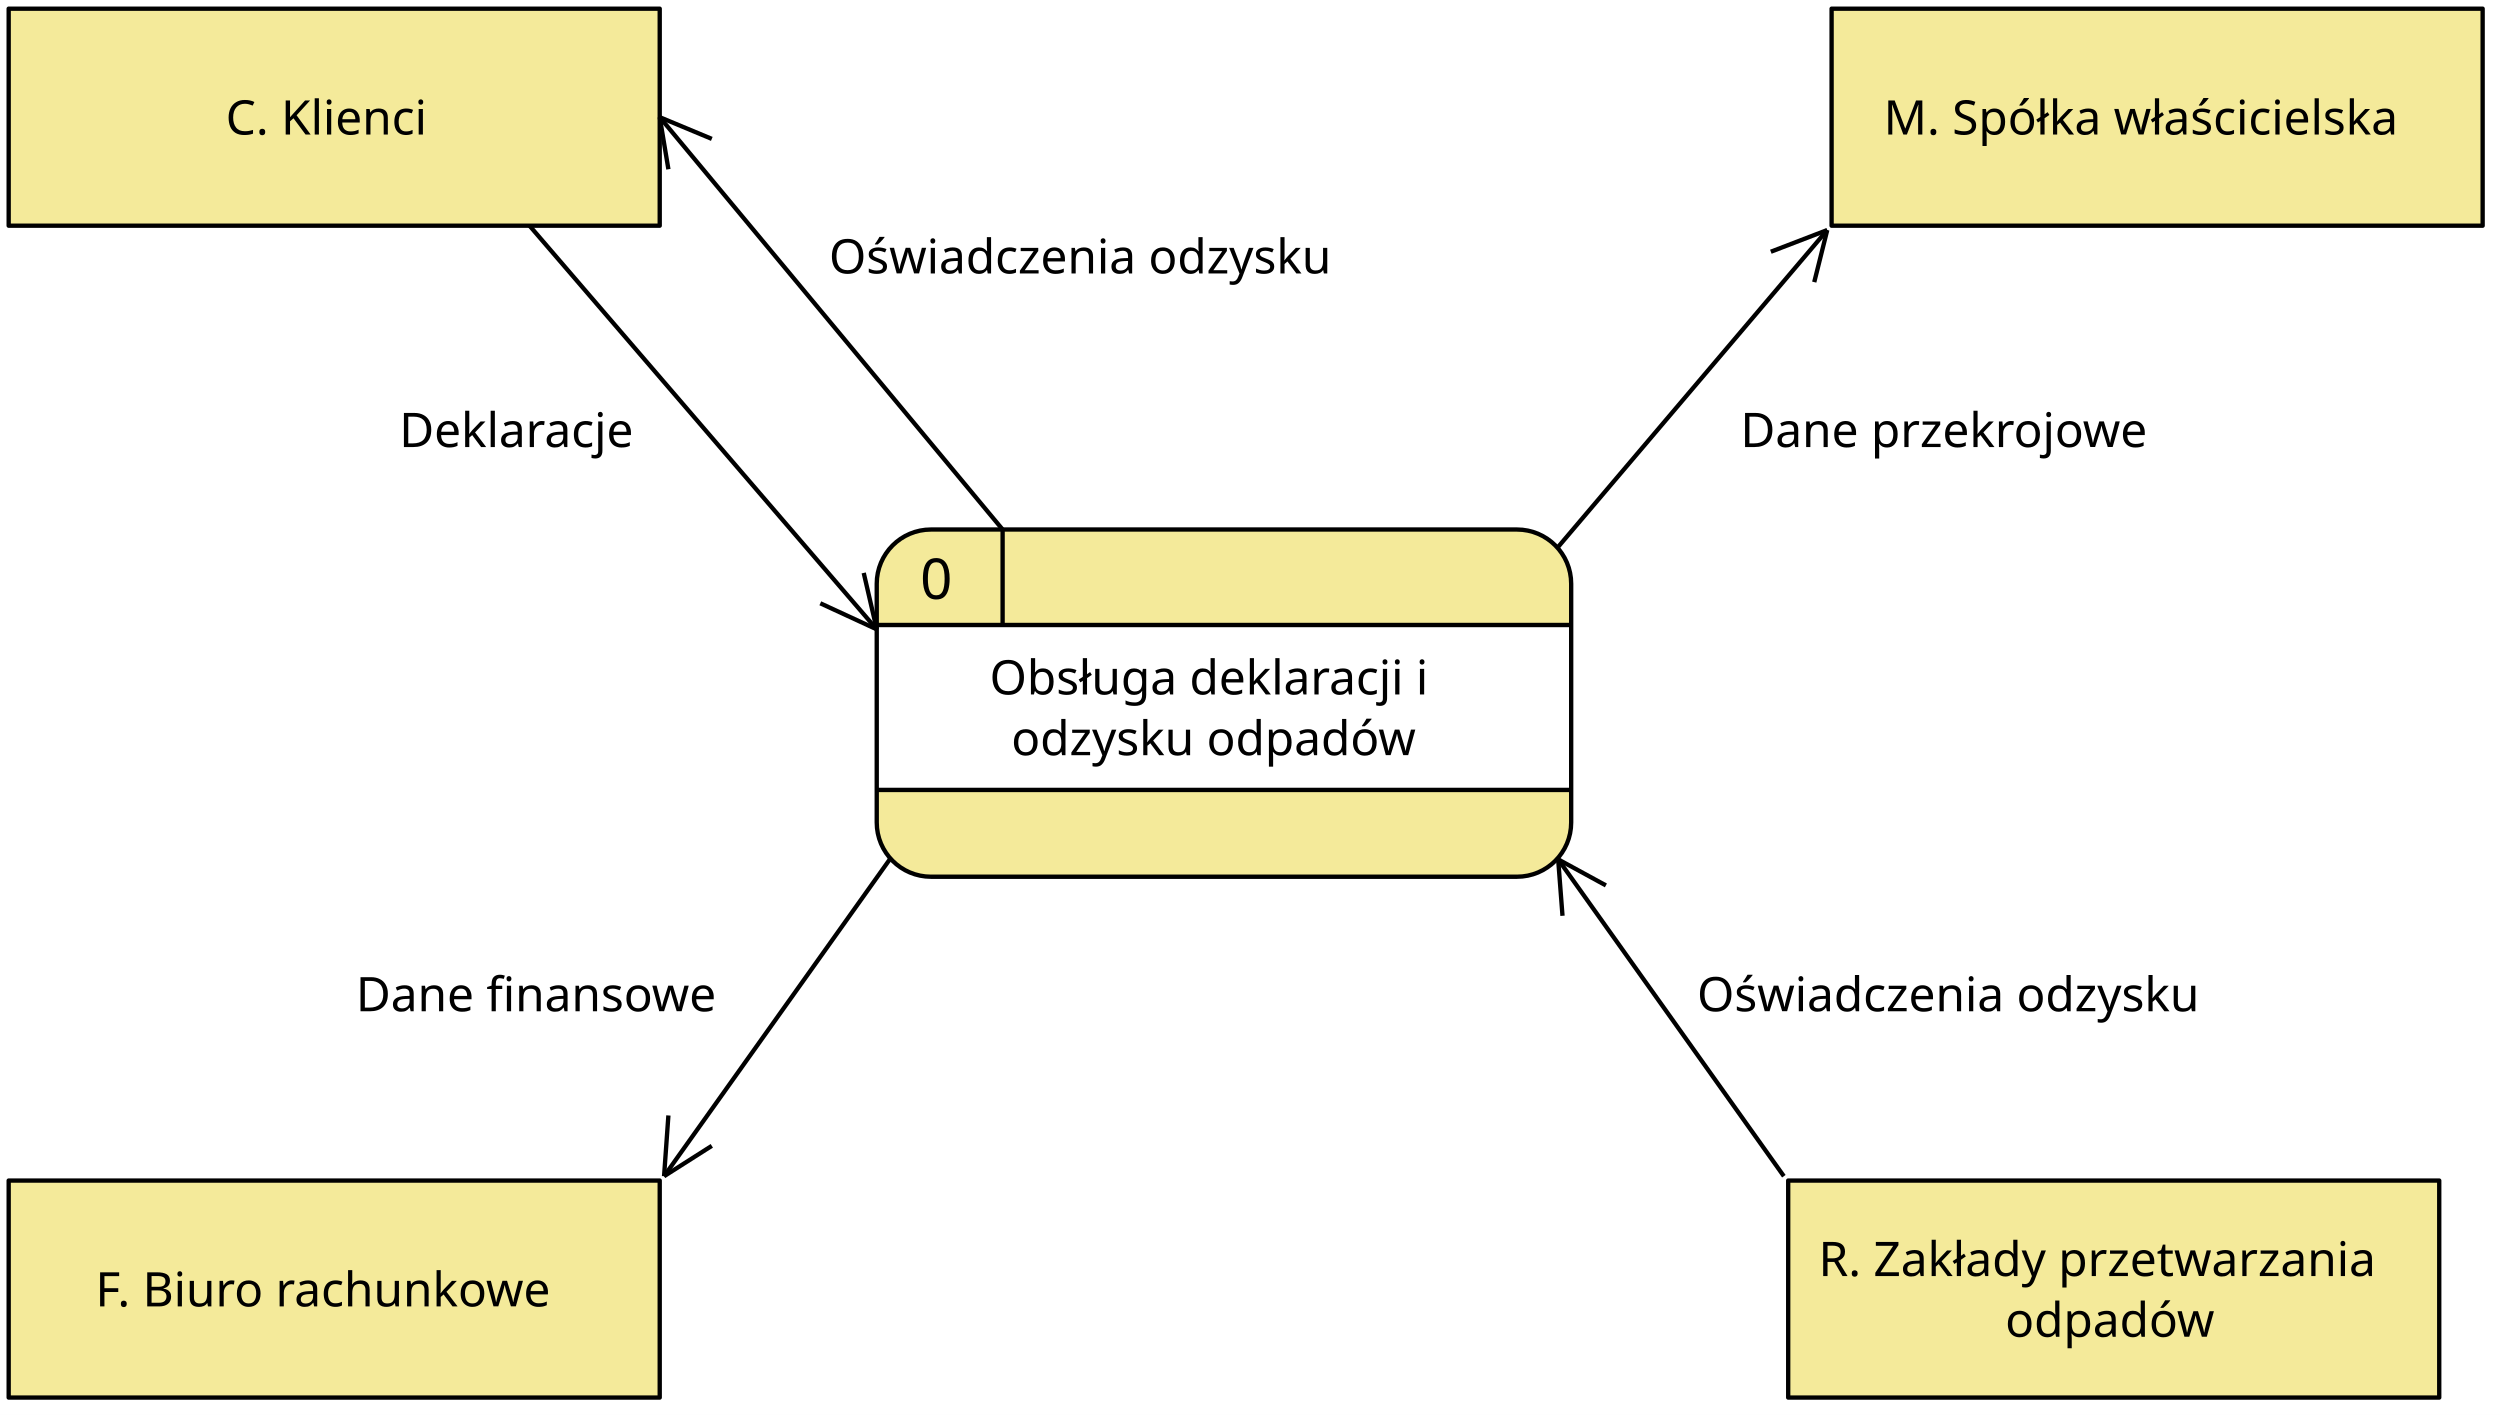
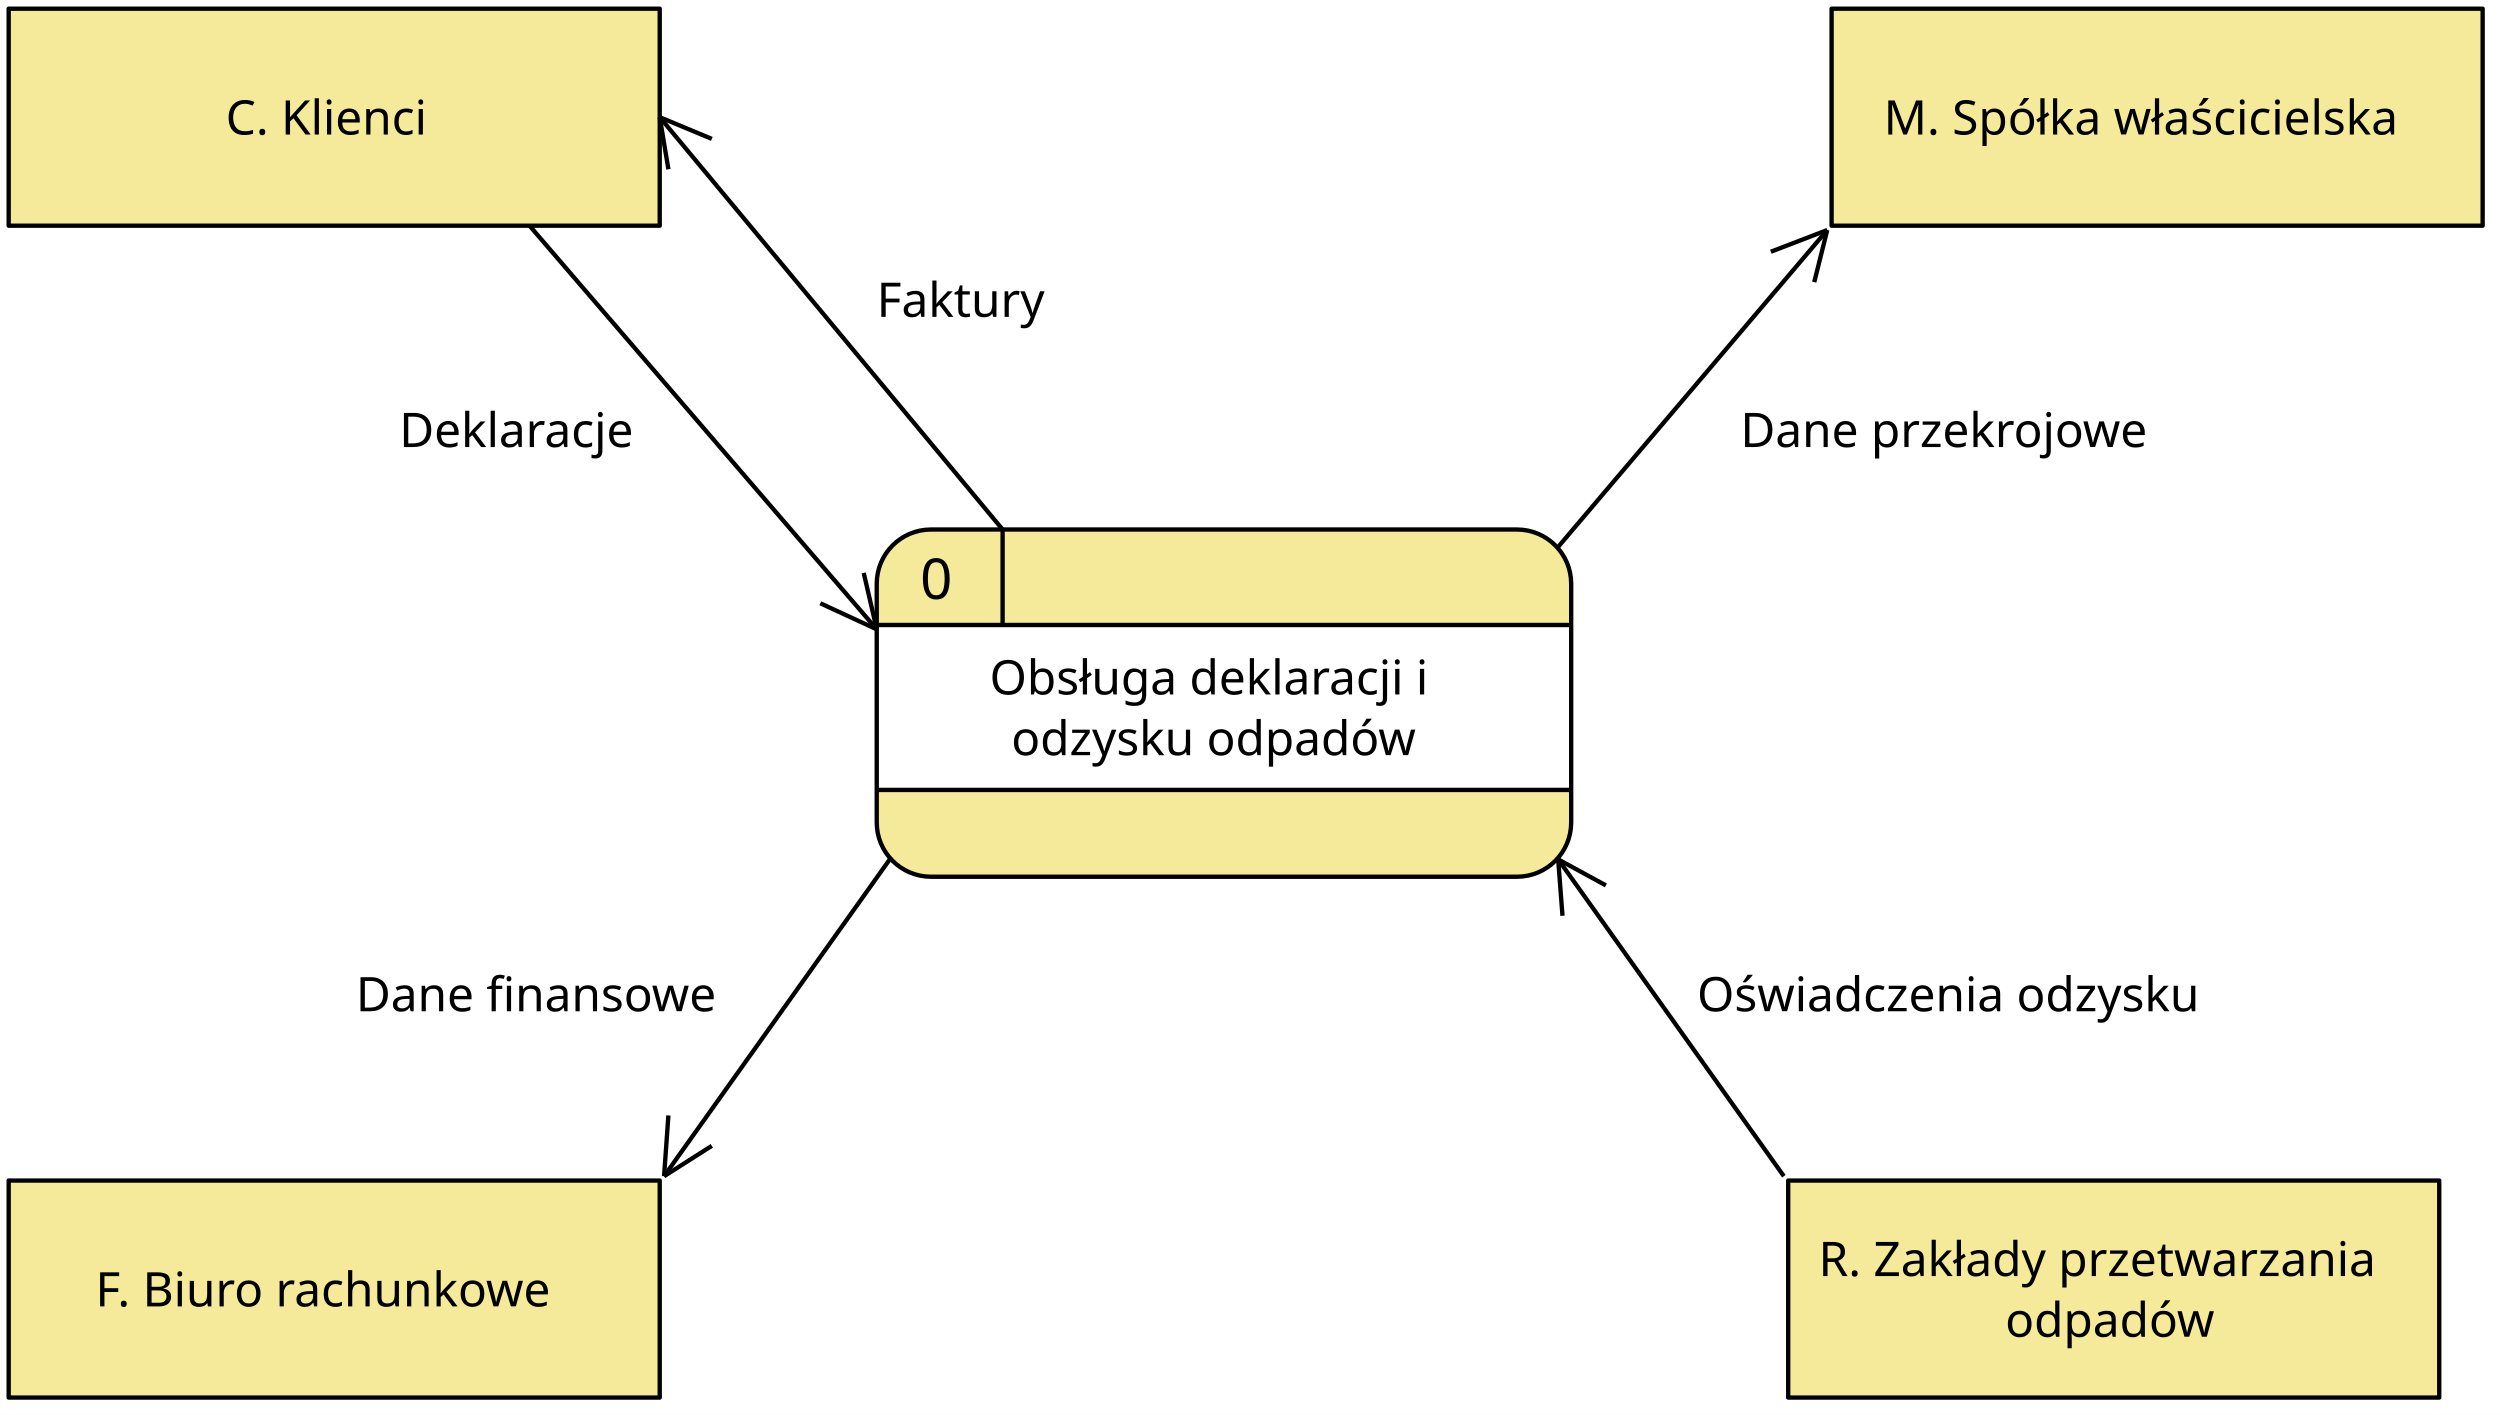
<svg xmlns="http://www.w3.org/2000/svg" fill-opacity="0" color-rendering="auto" color-interpolation="auto" text-rendering="auto" stroke="rgb(0,0,0)" stroke-linecap="square" width="576" stroke-miterlimit="10" shape-rendering="auto" stroke-opacity="0" fill="rgb(0,0,0)" stroke-dasharray="none" font-weight="normal" stroke-width="1" height="326" font-family="'Dialog'" font-style="normal" stroke-linejoin="miter" font-size="12" stroke-dashoffset="0" image-rendering="auto" id="svg2" version="1.1">
  <defs id="genericDefs">
    <defs id="defs1">
      <clipPath id="clipPath1" clipPathUnits="userSpaceOnUse">
        <path id="path9" d="M-7 -7 L171 -7 L171 91 L-7 91 L-7 -7 Z" />
      </clipPath>
      <clipPath id="clipPath2" clipPathUnits="userSpaceOnUse">
        <path id="path12" d="M0 0 L160 0 L160 38 L0 38 L0 0 Z" />
      </clipPath>
      <clipPath id="clipPath3" clipPathUnits="userSpaceOnUse">
        <path id="path15" d="M0 0 L131 0 L131 22 L0 22 L0 0 Z" />
      </clipPath>
      <clipPath id="clipPath4" clipPathUnits="userSpaceOnUse">
        <path id="path18" d="M0 0 L29 0 L29 22 L0 22 L0 0 Z" />
      </clipPath>
      <clipPath id="clipPath5" clipPathUnits="userSpaceOnUse">
        <path id="path21" d="M-7 -7 L161 -7 L161 61 L-7 61 L-7 -7 Z" />
      </clipPath>
      <clipPath id="clipPath6" clipPathUnits="userSpaceOnUse">
        <path id="path24" d="M0 0 L150 0 L150 50 L0 50 L0 0 Z" />
      </clipPath>
      <clipPath id="clipPath7" clipPathUnits="userSpaceOnUse">
        <path id="path27" d="M0 0 L156 0 L156 177 L0 177 L0 0 Z" />
      </clipPath>
      <clipPath id="clipPath8" clipPathUnits="userSpaceOnUse">
        <path id="path30" d="M0 0 L166 0 L166 177 L0 177 L0 0 Z" />
      </clipPath>
      <clipPath id="clipPath9" clipPathUnits="userSpaceOnUse">
        <path id="path33" d="M0 0 L184 0 L184 197 L0 197 L0 0 Z" />
      </clipPath>
      <clipPath id="clipPath10" clipPathUnits="userSpaceOnUse">
        <path id="path36" d="M0 0 L183 0 L183 199 L0 199 L0 0 Z" />
      </clipPath>
      <clipPath id="clipPath11" clipPathUnits="userSpaceOnUse">
-         <path id="path39" d="M-142 -14 L284 -14 L284 28 L-142 28 L-142 -14 Z" />
+         <path id="path39" d="M-60 -14 L120 -14 L120 28 L-60 28 L-60 -14 Z" />
      </clipPath>
      <clipPath id="clipPath12" clipPathUnits="userSpaceOnUse">
        <path id="path42" d="M-76 -14 L152 -14 L152 28 L-76 28 L-76 -14 Z" />
      </clipPath>
      <clipPath id="clipPath13" clipPathUnits="userSpaceOnUse">
        <path id="path45" d="M-105 -14 L210 -14 L210 28 L-105 28 L-105 -14 Z" />
      </clipPath>
      <clipPath id="clipPath14" clipPathUnits="userSpaceOnUse">
        <path id="path48" d="M-118 -14 L236 -14 L236 28 L-118 28 L-118 -14 Z" />
      </clipPath>
+       <clipPath id="clipPath15" clipPathUnits="userSpaceOnUse">
+         <path id="path51" d="M-142 -14 L284 -14 L284 28 L-142 28 L-142 -14 Z" />
+       </clipPath>
    </defs>
  </defs>
-   <g style="fill:#ffffff;fill-opacity:1;stroke:#ffffff;stroke-opacity:1;text-rendering:geometricPrecision" id="g50">
-     <rect style="stroke:none" id="rect52" y="0" height="326" width="576" x="0" />
+   <g style="fill:#ffffff;fill-opacity:1;stroke:#ffffff;stroke-opacity:1;text-rendering:geometricPrecision" id="g53">
+     <rect style="stroke:none" id="rect55" y="0" height="326" width="576" x="0" />
  </g>
-   <g style="font-size:11px;font-family:sans-serif;fill:#f4ea9a;fill-opacity:1;stroke:#f4ea9a;stroke-opacity:1;text-rendering:geometricPrecision" id="g54" transform="translate(202,122)" font-size="11">
-     <rect style="stroke:none" id="rect56" height="80" ry="12.5" rx="12.5" width="160" clip-path="url(#clipPath1)" y="0" x="0" />
-     <rect style="fill:#ffffff;stroke:none" id="rect58" height="38" width="160" clip-path="url(#clipPath1)" y="22" x="0" />
+   <g style="font-size:11px;font-family:sans-serif;fill:#f4ea9a;fill-opacity:1;stroke:#f4ea9a;stroke-opacity:1;text-rendering:geometricPrecision" id="g57" transform="translate(202,122)" font-size="11">
+     <rect style="stroke:none" id="rect59" height="80" ry="12.5" rx="12.5" width="160" clip-path="url(#clipPath1)" y="0" x="0" />
+     <rect style="fill:#ffffff;stroke:none" id="rect61" height="38" width="160" clip-path="url(#clipPath1)" y="22" x="0" />
  </g>
-   <g style="font-size:11px;font-family:sans-serif;fill:#000000;fill-opacity:1;stroke:#000000;stroke-linecap:butt;stroke-linejoin:round;stroke-miterlimit:0;stroke-opacity:1;text-rendering:geometricPrecision" id="g60" stroke-miterlimit="0" transform="translate(202,122)" font-size="11">
-     <rect style="fill:none" id="rect62" height="80" ry="12.5" rx="12.5" width="160" clip-path="url(#clipPath1)" y="0" x="0" />
-     <line style="fill:none" id="line64" y1="0" x2="29" clip-path="url(#clipPath1)" x1="29" y2="22" />
-     <line style="fill:none" id="line66" y1="22" x2="160" clip-path="url(#clipPath1)" x1="0" y2="22" />
-     <line style="fill:none" id="line68" y1="60" x2="160" clip-path="url(#clipPath1)" x1="0" y2="60" />
+   <g style="font-size:11px;font-family:sans-serif;fill:#000000;fill-opacity:1;stroke:#000000;stroke-linecap:butt;stroke-linejoin:round;stroke-miterlimit:0;stroke-opacity:1;text-rendering:geometricPrecision" id="g63" stroke-miterlimit="0" transform="translate(202,122)" font-size="11">
+     <rect style="fill:none" id="rect65" height="80" ry="12.5" rx="12.5" width="160" clip-path="url(#clipPath1)" y="0" x="0" />
+     <line style="fill:none" id="line67" y1="0" x2="29" clip-path="url(#clipPath1)" x1="29" y2="22" />
+     <line style="fill:none" id="line69" y1="22" x2="160" clip-path="url(#clipPath1)" x1="0" y2="22" />
+     <line style="fill:none" id="line71" y1="60" x2="160" clip-path="url(#clipPath1)" x1="0" y2="60" />
  </g>
-   <g style="font-size:11px;font-family:sans-serif;fill:#000000;fill-opacity:1;stroke:#000000;stroke-opacity:1;text-rendering:geometricPrecision" id="g70" transform="translate(202,144)" font-size="11">
-     <text style="stroke:none" id="text72" clip-path="url(#clipPath2)" y="16" xml:space="preserve" x="26">Obsługa deklaracji i</text>
-     <text style="stroke:none" id="text74" clip-path="url(#clipPath2)" y="30" xml:space="preserve" x="31">odzysku odpadów</text>
+   <g style="font-size:11px;font-family:sans-serif;fill:#000000;fill-opacity:1;stroke:#000000;stroke-opacity:1;text-rendering:geometricPrecision" id="g73" transform="translate(202,144)" font-size="11">
+     <text style="stroke:none" id="text75" clip-path="url(#clipPath2)" y="16" xml:space="preserve" x="26">Obsługa deklaracji i</text>
+     <text style="stroke:none" id="text77" clip-path="url(#clipPath2)" y="30" xml:space="preserve" x="31">odzysku odpadów</text>
  </g>
-   <g style="font-size:13px;font-family:'Lucida Grande';fill:#000000;fill-opacity:1;stroke:#000000;stroke-opacity:1;text-rendering:geometricPrecision" id="g76" transform="translate(202,122)" font-size="13">
-     <text style="stroke:none" id="text78" clip-path="url(#clipPath4)" y="16" xml:space="preserve" x="10">0</text>
+   <g style="font-size:13px;font-family:'Lucida Grande';fill:#000000;fill-opacity:1;stroke:#000000;stroke-opacity:1;text-rendering:geometricPrecision" id="g79" transform="translate(202,122)" font-size="13">
+     <text style="stroke:none" id="text81" clip-path="url(#clipPath4)" y="16" xml:space="preserve" x="10">0</text>
  </g>
-   <g style="font-size:11px;font-family:sans-serif;fill:#f4ea9a;fill-opacity:1;stroke:#f4ea9a;stroke-opacity:1;text-rendering:geometricPrecision" id="g80" transform="translate(2,2)" font-size="11">
-     <rect style="stroke:none" id="rect82" clip-path="url(#clipPath5)" y="0" height="50" width="150" x="0" />
+   <g style="font-size:11px;font-family:sans-serif;fill:#f4ea9a;fill-opacity:1;stroke:#f4ea9a;stroke-opacity:1;text-rendering:geometricPrecision" id="g83" transform="translate(2,2)" font-size="11">
+     <rect style="stroke:none" id="rect85" clip-path="url(#clipPath5)" y="0" height="50" width="150" x="0" />
  </g>
-   <g style="font-size:11px;font-family:sans-serif;fill:#000000;fill-opacity:1;stroke:#000000;stroke-linecap:butt;stroke-linejoin:round;stroke-miterlimit:0;stroke-opacity:1;text-rendering:geometricPrecision" id="g84" stroke-miterlimit="0" transform="translate(2,2)" font-size="11">
-     <rect style="fill:none" id="rect86" clip-path="url(#clipPath5)" y="0" height="50" width="150" x="0" />
+   <g style="font-size:11px;font-family:sans-serif;fill:#000000;fill-opacity:1;stroke:#000000;stroke-linecap:butt;stroke-linejoin:round;stroke-miterlimit:0;stroke-opacity:1;text-rendering:geometricPrecision" id="g87" stroke-miterlimit="0" transform="translate(2,2)" font-size="11">
+     <rect style="fill:none" id="rect89" clip-path="url(#clipPath5)" y="0" height="50" width="150" x="0" />
  </g>
-   <g style="font-size:11px;font-family:sans-serif;fill:#000000;fill-opacity:1;stroke:#000000;stroke-opacity:1;text-rendering:geometricPrecision" id="g88" transform="translate(2,2)" font-size="11">
-     <text style="stroke:none" id="text90" clip-path="url(#clipPath6)" y="29" xml:space="preserve" x="50">C. Klienci</text>
+   <g style="font-size:11px;font-family:sans-serif;fill:#000000;fill-opacity:1;stroke:#000000;stroke-opacity:1;text-rendering:geometricPrecision" id="g91" transform="translate(2,2)" font-size="11">
+     <text style="stroke:none" id="text93" clip-path="url(#clipPath6)" y="29" xml:space="preserve" x="50">C. Klienci</text>
  </g>
-   <g style="font-size:11px;font-family:sans-serif;fill:#f4ea9a;fill-opacity:1;stroke:#f4ea9a;stroke-opacity:1;text-rendering:geometricPrecision" id="g92" transform="translate(2,272)" font-size="11">
-     <rect style="stroke:none" id="rect94" clip-path="url(#clipPath5)" y="0" height="50" width="150" x="0" />
+   <g style="font-size:11px;font-family:sans-serif;fill:#f4ea9a;fill-opacity:1;stroke:#f4ea9a;stroke-opacity:1;text-rendering:geometricPrecision" id="g95" transform="translate(2,272)" font-size="11">
+     <rect style="stroke:none" id="rect97" clip-path="url(#clipPath5)" y="0" height="50" width="150" x="0" />
  </g>
-   <g style="font-size:11px;font-family:sans-serif;fill:#000000;fill-opacity:1;stroke:#000000;stroke-linecap:butt;stroke-linejoin:round;stroke-miterlimit:0;stroke-opacity:1;text-rendering:geometricPrecision" id="g96" stroke-miterlimit="0" transform="translate(2,272)" font-size="11">
-     <rect style="fill:none" id="rect98" clip-path="url(#clipPath5)" y="0" height="50" width="150" x="0" />
+   <g style="font-size:11px;font-family:sans-serif;fill:#000000;fill-opacity:1;stroke:#000000;stroke-linecap:butt;stroke-linejoin:round;stroke-miterlimit:0;stroke-opacity:1;text-rendering:geometricPrecision" id="g99" stroke-miterlimit="0" transform="translate(2,272)" font-size="11">
+     <rect style="fill:none" id="rect101" clip-path="url(#clipPath5)" y="0" height="50" width="150" x="0" />
  </g>
-   <g style="font-size:11px;font-family:sans-serif;fill:#000000;fill-opacity:1;stroke:#000000;stroke-opacity:1;text-rendering:geometricPrecision" id="g100" transform="translate(2,272)" font-size="11">
-     <text style="stroke:none" id="text102" clip-path="url(#clipPath6)" y="29" xml:space="preserve" x="20">F. Biuro rachunkowe</text>
+   <g style="font-size:11px;font-family:sans-serif;fill:#000000;fill-opacity:1;stroke:#000000;stroke-opacity:1;text-rendering:geometricPrecision" id="g103" transform="translate(2,272)" font-size="11">
+     <text style="stroke:none" id="text105" clip-path="url(#clipPath6)" y="29" xml:space="preserve" x="20">F. Biuro rachunkowe</text>
  </g>
-   <g style="font-size:11px;font-family:sans-serif;fill:#f4ea9a;fill-opacity:1;stroke:#f4ea9a;stroke-opacity:1;text-rendering:geometricPrecision" id="g104" transform="translate(412,272)" font-size="11">
-     <rect style="stroke:none" id="rect106" clip-path="url(#clipPath5)" y="0" height="50" width="150" x="0" />
+   <g style="font-size:11px;font-family:sans-serif;fill:#f4ea9a;fill-opacity:1;stroke:#f4ea9a;stroke-opacity:1;text-rendering:geometricPrecision" id="g107" transform="translate(412,272)" font-size="11">
+     <rect style="stroke:none" id="rect109" clip-path="url(#clipPath5)" y="0" height="50" width="150" x="0" />
  </g>
-   <g style="font-size:11px;font-family:sans-serif;fill:#000000;fill-opacity:1;stroke:#000000;stroke-linecap:butt;stroke-linejoin:round;stroke-miterlimit:0;stroke-opacity:1;text-rendering:geometricPrecision" id="g108" stroke-miterlimit="0" transform="translate(412,272)" font-size="11">
-     <rect style="fill:none" id="rect110" clip-path="url(#clipPath5)" y="0" height="50" width="150" x="0" />
+   <g style="font-size:11px;font-family:sans-serif;fill:#000000;fill-opacity:1;stroke:#000000;stroke-linecap:butt;stroke-linejoin:round;stroke-miterlimit:0;stroke-opacity:1;text-rendering:geometricPrecision" id="g111" stroke-miterlimit="0" transform="translate(412,272)" font-size="11">
+     <rect style="fill:none" id="rect113" clip-path="url(#clipPath5)" y="0" height="50" width="150" x="0" />
  </g>
-   <g style="font-size:11px;font-family:sans-serif;fill:#000000;fill-opacity:1;stroke:#000000;stroke-opacity:1;text-rendering:geometricPrecision" id="g112" transform="translate(412,272)" font-size="11">
-     <text style="stroke:none" id="text114" clip-path="url(#clipPath6)" y="22" xml:space="preserve" x="7">R. Zakłady przetwarzania</text>
-     <text style="stroke:none" id="text116" clip-path="url(#clipPath6)" y="36" xml:space="preserve" x="50">odpadów</text>
+   <g style="font-size:11px;font-family:sans-serif;fill:#000000;fill-opacity:1;stroke:#000000;stroke-opacity:1;text-rendering:geometricPrecision" id="g115" transform="translate(412,272)" font-size="11">
+     <text style="stroke:none" id="text117" clip-path="url(#clipPath6)" y="22" xml:space="preserve" x="7">R. Zakłady przetwarzania</text>
+     <text style="stroke:none" id="text119" clip-path="url(#clipPath6)" y="36" xml:space="preserve" x="50">odpadów</text>
  </g>
-   <g style="font-size:11px;font-family:sans-serif;fill:#f4ea9a;fill-opacity:1;stroke:#f4ea9a;stroke-opacity:1;text-rendering:geometricPrecision" id="g118" transform="translate(422,2)" font-size="11">
-     <rect style="stroke:none" id="rect120" clip-path="url(#clipPath5)" y="0" height="50" width="150" x="0" />
+   <g style="font-size:11px;font-family:sans-serif;fill:#f4ea9a;fill-opacity:1;stroke:#f4ea9a;stroke-opacity:1;text-rendering:geometricPrecision" id="g121" transform="translate(422,2)" font-size="11">
+     <rect style="stroke:none" id="rect123" clip-path="url(#clipPath5)" y="0" height="50" width="150" x="0" />
  </g>
-   <g style="font-size:11px;font-family:sans-serif;fill:#000000;fill-opacity:1;stroke:#000000;stroke-linecap:butt;stroke-linejoin:round;stroke-miterlimit:0;stroke-opacity:1;text-rendering:geometricPrecision" id="g122" stroke-miterlimit="0" transform="translate(422,2)" font-size="11">
-     <rect style="fill:none" id="rect124" clip-path="url(#clipPath5)" y="0" height="50" width="150" x="0" />
+   <g style="font-size:11px;font-family:sans-serif;fill:#000000;fill-opacity:1;stroke:#000000;stroke-linecap:butt;stroke-linejoin:round;stroke-miterlimit:0;stroke-opacity:1;text-rendering:geometricPrecision" id="g125" stroke-miterlimit="0" transform="translate(422,2)" font-size="11">
+     <rect style="fill:none" id="rect127" clip-path="url(#clipPath5)" y="0" height="50" width="150" x="0" />
  </g>
-   <g style="font-size:11px;font-family:sans-serif;fill:#000000;fill-opacity:1;stroke:#000000;stroke-opacity:1;text-rendering:geometricPrecision" id="g126" transform="translate(422,2)" font-size="11">
-     <text style="stroke:none" id="text128" clip-path="url(#clipPath6)" y="29" xml:space="preserve" x="12">M. Spółka właścicielska</text>
+   <g style="font-size:11px;font-family:sans-serif;fill:#000000;fill-opacity:1;stroke:#000000;stroke-opacity:1;text-rendering:geometricPrecision" id="g129" transform="translate(422,2)" font-size="11">
+     <text style="stroke:none" id="text131" clip-path="url(#clipPath6)" y="29" xml:space="preserve" x="12">M. Spółka właścicielska</text>
  </g>
-   <g style="font-size:11px;font-family:sans-serif;fill:#000000;fill-opacity:1;stroke:#000000;stroke-linecap:butt;stroke-linejoin:round;stroke-opacity:1;text-rendering:geometricPrecision" id="g130" transform="translate(309,148)" font-size="11">
-     <line style="fill:none" id="line132" y1="123" x2="50" clip-path="url(#clipPath7)" x1="102" y2="50" />
-     <line style="fill:none" id="line134" y1="50" x2="51" clip-path="url(#clipPath7)" x1="50" y2="63" />
-     <line style="fill:none" id="line136" y1="50" x2="61" clip-path="url(#clipPath7)" x1="50" y2="56" />
+   <g style="font-size:11px;font-family:sans-serif;fill:#000000;fill-opacity:1;stroke:#000000;stroke-linecap:butt;stroke-linejoin:round;stroke-opacity:1;text-rendering:geometricPrecision" id="g133" transform="translate(309,148)" font-size="11">
+     <line style="fill:none" id="line135" y1="123" x2="50" clip-path="url(#clipPath7)" x1="102" y2="50" />
+     <line style="fill:none" id="line137" y1="50" x2="51" clip-path="url(#clipPath7)" x1="50" y2="63" />
+     <line style="fill:none" id="line139" y1="50" x2="61" clip-path="url(#clipPath7)" x1="50" y2="56" />
  </g>
-   <g style="font-size:11px;font-family:sans-serif;fill:#000000;fill-opacity:1;stroke:#000000;stroke-linecap:butt;stroke-linejoin:round;stroke-opacity:1;text-rendering:geometricPrecision" id="g138" transform="translate(309,3)" font-size="11">
-     <line style="fill:none" id="line140" y1="123" x2="112" clip-path="url(#clipPath8)" x1="50" y2="50" />
-     <line style="fill:none" id="line142" y1="50" x2="99" clip-path="url(#clipPath8)" x1="112" y2="55" />
-     <line style="fill:none" id="line144" y1="50" x2="109" clip-path="url(#clipPath8)" x1="112" y2="62" />
+   <g style="font-size:11px;font-family:sans-serif;fill:#000000;fill-opacity:1;stroke:#000000;stroke-linecap:butt;stroke-linejoin:round;stroke-opacity:1;text-rendering:geometricPrecision" id="g141" transform="translate(309,3)" font-size="11">
+     <line style="fill:none" id="line143" y1="123" x2="112" clip-path="url(#clipPath8)" x1="50" y2="50" />
+     <line style="fill:none" id="line145" y1="50" x2="99" clip-path="url(#clipPath8)" x1="112" y2="55" />
+     <line style="fill:none" id="line147" y1="50" x2="109" clip-path="url(#clipPath8)" x1="112" y2="62" />
  </g>
-   <g style="font-size:11px;font-family:sans-serif;fill:#000000;fill-opacity:1;stroke:#000000;stroke-linecap:butt;stroke-linejoin:round;stroke-opacity:1;text-rendering:geometricPrecision" id="g146" transform="translate(103,148)" font-size="11">
-     <line style="fill:none" id="line148" y1="50" x2="50" clip-path="url(#clipPath7)" x1="102" y2="123" />
-     <line style="fill:none" id="line150" y1="123" x2="61" clip-path="url(#clipPath7)" x1="50" y2="116" />
-     <line style="fill:none" id="line152" y1="123" x2="51" clip-path="url(#clipPath7)" x1="50" y2="109" />
+   <g style="font-size:11px;font-family:sans-serif;fill:#000000;fill-opacity:1;stroke:#000000;stroke-linecap:butt;stroke-linejoin:round;stroke-opacity:1;text-rendering:geometricPrecision" id="g149" transform="translate(103,148)" font-size="11">
+     <line style="fill:none" id="line151" y1="50" x2="50" clip-path="url(#clipPath7)" x1="102" y2="123" />
+     <line style="fill:none" id="line153" y1="123" x2="61" clip-path="url(#clipPath7)" x1="50" y2="116" />
+     <line style="fill:none" id="line155" y1="123" x2="51" clip-path="url(#clipPath7)" x1="50" y2="109" />
  </g>
-   <g style="font-size:11px;font-family:sans-serif;fill:#000000;fill-opacity:1;stroke:#000000;stroke-linecap:butt;stroke-linejoin:round;stroke-opacity:1;text-rendering:geometricPrecision" id="g154" transform="translate(72,2)" font-size="11">
-     <line style="fill:none" id="line156" y1="50" x2="130" clip-path="url(#clipPath9)" x1="50" y2="143" />
-     <line style="fill:none" id="line158" y1="143" x2="127" clip-path="url(#clipPath9)" x1="130" y2="130" />
-     <line style="fill:none" id="line160" y1="143" x2="117" clip-path="url(#clipPath9)" x1="130" y2="137" />
+   <g style="font-size:11px;font-family:sans-serif;fill:#000000;fill-opacity:1;stroke:#000000;stroke-linecap:butt;stroke-linejoin:round;stroke-opacity:1;text-rendering:geometricPrecision" id="g157" transform="translate(72,2)" font-size="11">
+     <line style="fill:none" id="line159" y1="50" x2="130" clip-path="url(#clipPath9)" x1="50" y2="143" />
+     <line style="fill:none" id="line161" y1="143" x2="127" clip-path="url(#clipPath9)" x1="130" y2="130" />
+     <line style="fill:none" id="line163" y1="143" x2="117" clip-path="url(#clipPath9)" x1="130" y2="137" />
  </g>
-   <g style="font-size:11px;font-family:sans-serif;fill:#000000;fill-opacity:1;stroke:#000000;stroke-linecap:butt;stroke-linejoin:round;stroke-opacity:1;text-rendering:geometricPrecision" id="g162" transform="translate(102,-23)" font-size="11">
-     <line style="fill:none" id="line164" y1="145" x2="50" clip-path="url(#clipPath10)" x1="129" y2="50" />
-     <line style="fill:none" id="line166" y1="50" x2="52" clip-path="url(#clipPath10)" x1="50" y2="62" />
-     <line style="fill:none" id="line168" y1="50" x2="62" clip-path="url(#clipPath10)" x1="50" y2="55" />
+   <g style="font-size:11px;font-family:sans-serif;fill:#000000;fill-opacity:1;stroke:#000000;stroke-linecap:butt;stroke-linejoin:round;stroke-opacity:1;text-rendering:geometricPrecision" id="g165" transform="translate(102,-23)" font-size="11">
+     <line style="fill:none" id="line167" y1="145" x2="50" clip-path="url(#clipPath10)" x1="129" y2="50" />
+     <line style="fill:none" id="line169" y1="50" x2="52" clip-path="url(#clipPath10)" x1="50" y2="62" />
+     <line style="fill:none" id="line171" y1="50" x2="62" clip-path="url(#clipPath10)" x1="50" y2="55" />
  </g>
-   <g style="font-size:11px;font-family:sans-serif;fill:#000000;fill-opacity:1;stroke:#000000;stroke-opacity:1;text-rendering:geometricPrecision" id="g170" transform="translate(182,52)" font-size="11">
-     <text style="stroke:none" id="text172" clip-path="url(#clipPath11)" y="11" xml:space="preserve" x="9">Oświadczenia odzysku</text>
+   <g style="font-size:11px;font-family:sans-serif;fill:#000000;fill-opacity:1;stroke:#000000;stroke-opacity:1;text-rendering:geometricPrecision" id="g173" transform="translate(192,62)" font-size="11">
+     <text style="stroke:none" id="text175" clip-path="url(#clipPath11)" y="11" xml:space="preserve" x="10">Faktury</text>
  </g>
-   <g style="font-size:11px;font-family:sans-serif;fill:#000000;fill-opacity:1;stroke:#000000;stroke-opacity:1;text-rendering:geometricPrecision" id="g174" transform="translate(82,92)" font-size="11">
-     <text style="stroke:none" id="text176" clip-path="url(#clipPath12)" y="11" xml:space="preserve" x="10">Deklaracje</text>
+   <g style="font-size:11px;font-family:sans-serif;fill:#000000;fill-opacity:1;stroke:#000000;stroke-opacity:1;text-rendering:geometricPrecision" id="g177" transform="translate(82,92)" font-size="11">
+     <text style="stroke:none" id="text179" clip-path="url(#clipPath12)" y="11" xml:space="preserve" x="10">Deklaracje</text>
  </g>
-   <g style="font-size:11px;font-family:sans-serif;fill:#000000;fill-opacity:1;stroke:#000000;stroke-opacity:1;text-rendering:geometricPrecision" id="g178" transform="translate(72,222)" font-size="11">
-     <text style="stroke:none" id="text180" clip-path="url(#clipPath13)" y="11" xml:space="preserve" x="10">Dane finansowe</text>
+   <g style="font-size:11px;font-family:sans-serif;fill:#000000;fill-opacity:1;stroke:#000000;stroke-opacity:1;text-rendering:geometricPrecision" id="g181" transform="translate(72,222)" font-size="11">
+     <text style="stroke:none" id="text183" clip-path="url(#clipPath13)" y="11" xml:space="preserve" x="10">Dane finansowe</text>
  </g>
-   <g style="font-size:11px;font-family:sans-serif;fill:#000000;fill-opacity:1;stroke:#000000;stroke-opacity:1;text-rendering:geometricPrecision" id="g182" transform="translate(392,92)" font-size="11">
-     <text style="stroke:none" id="text184" clip-path="url(#clipPath14)" y="11" xml:space="preserve" x="9">Dane przekrojowe</text>
+   <g style="font-size:11px;font-family:sans-serif;fill:#000000;fill-opacity:1;stroke:#000000;stroke-opacity:1;text-rendering:geometricPrecision" id="g185" transform="translate(392,92)" font-size="11">
+     <text style="stroke:none" id="text187" clip-path="url(#clipPath14)" y="11" xml:space="preserve" x="9">Dane przekrojowe</text>
  </g>
-   <g style="font-size:11px;font-family:sans-serif;fill:#000000;fill-opacity:1;stroke:#000000;stroke-opacity:1;text-rendering:geometricPrecision" id="g186" transform="translate(382,222)" font-size="11">
-     <text style="stroke:none" id="text188" clip-path="url(#clipPath11)" y="11" xml:space="preserve" x="9">Oświadczenia odzysku</text>
+   <g style="font-size:11px;font-family:sans-serif;fill:#000000;fill-opacity:1;stroke:#000000;stroke-opacity:1;text-rendering:geometricPrecision" id="g189" transform="translate(382,222)" font-size="11">
+     <text style="stroke:none" id="text191" clip-path="url(#clipPath15)" y="11" xml:space="preserve" x="9">Oświadczenia odzysku</text>
  </g>
</svg>
